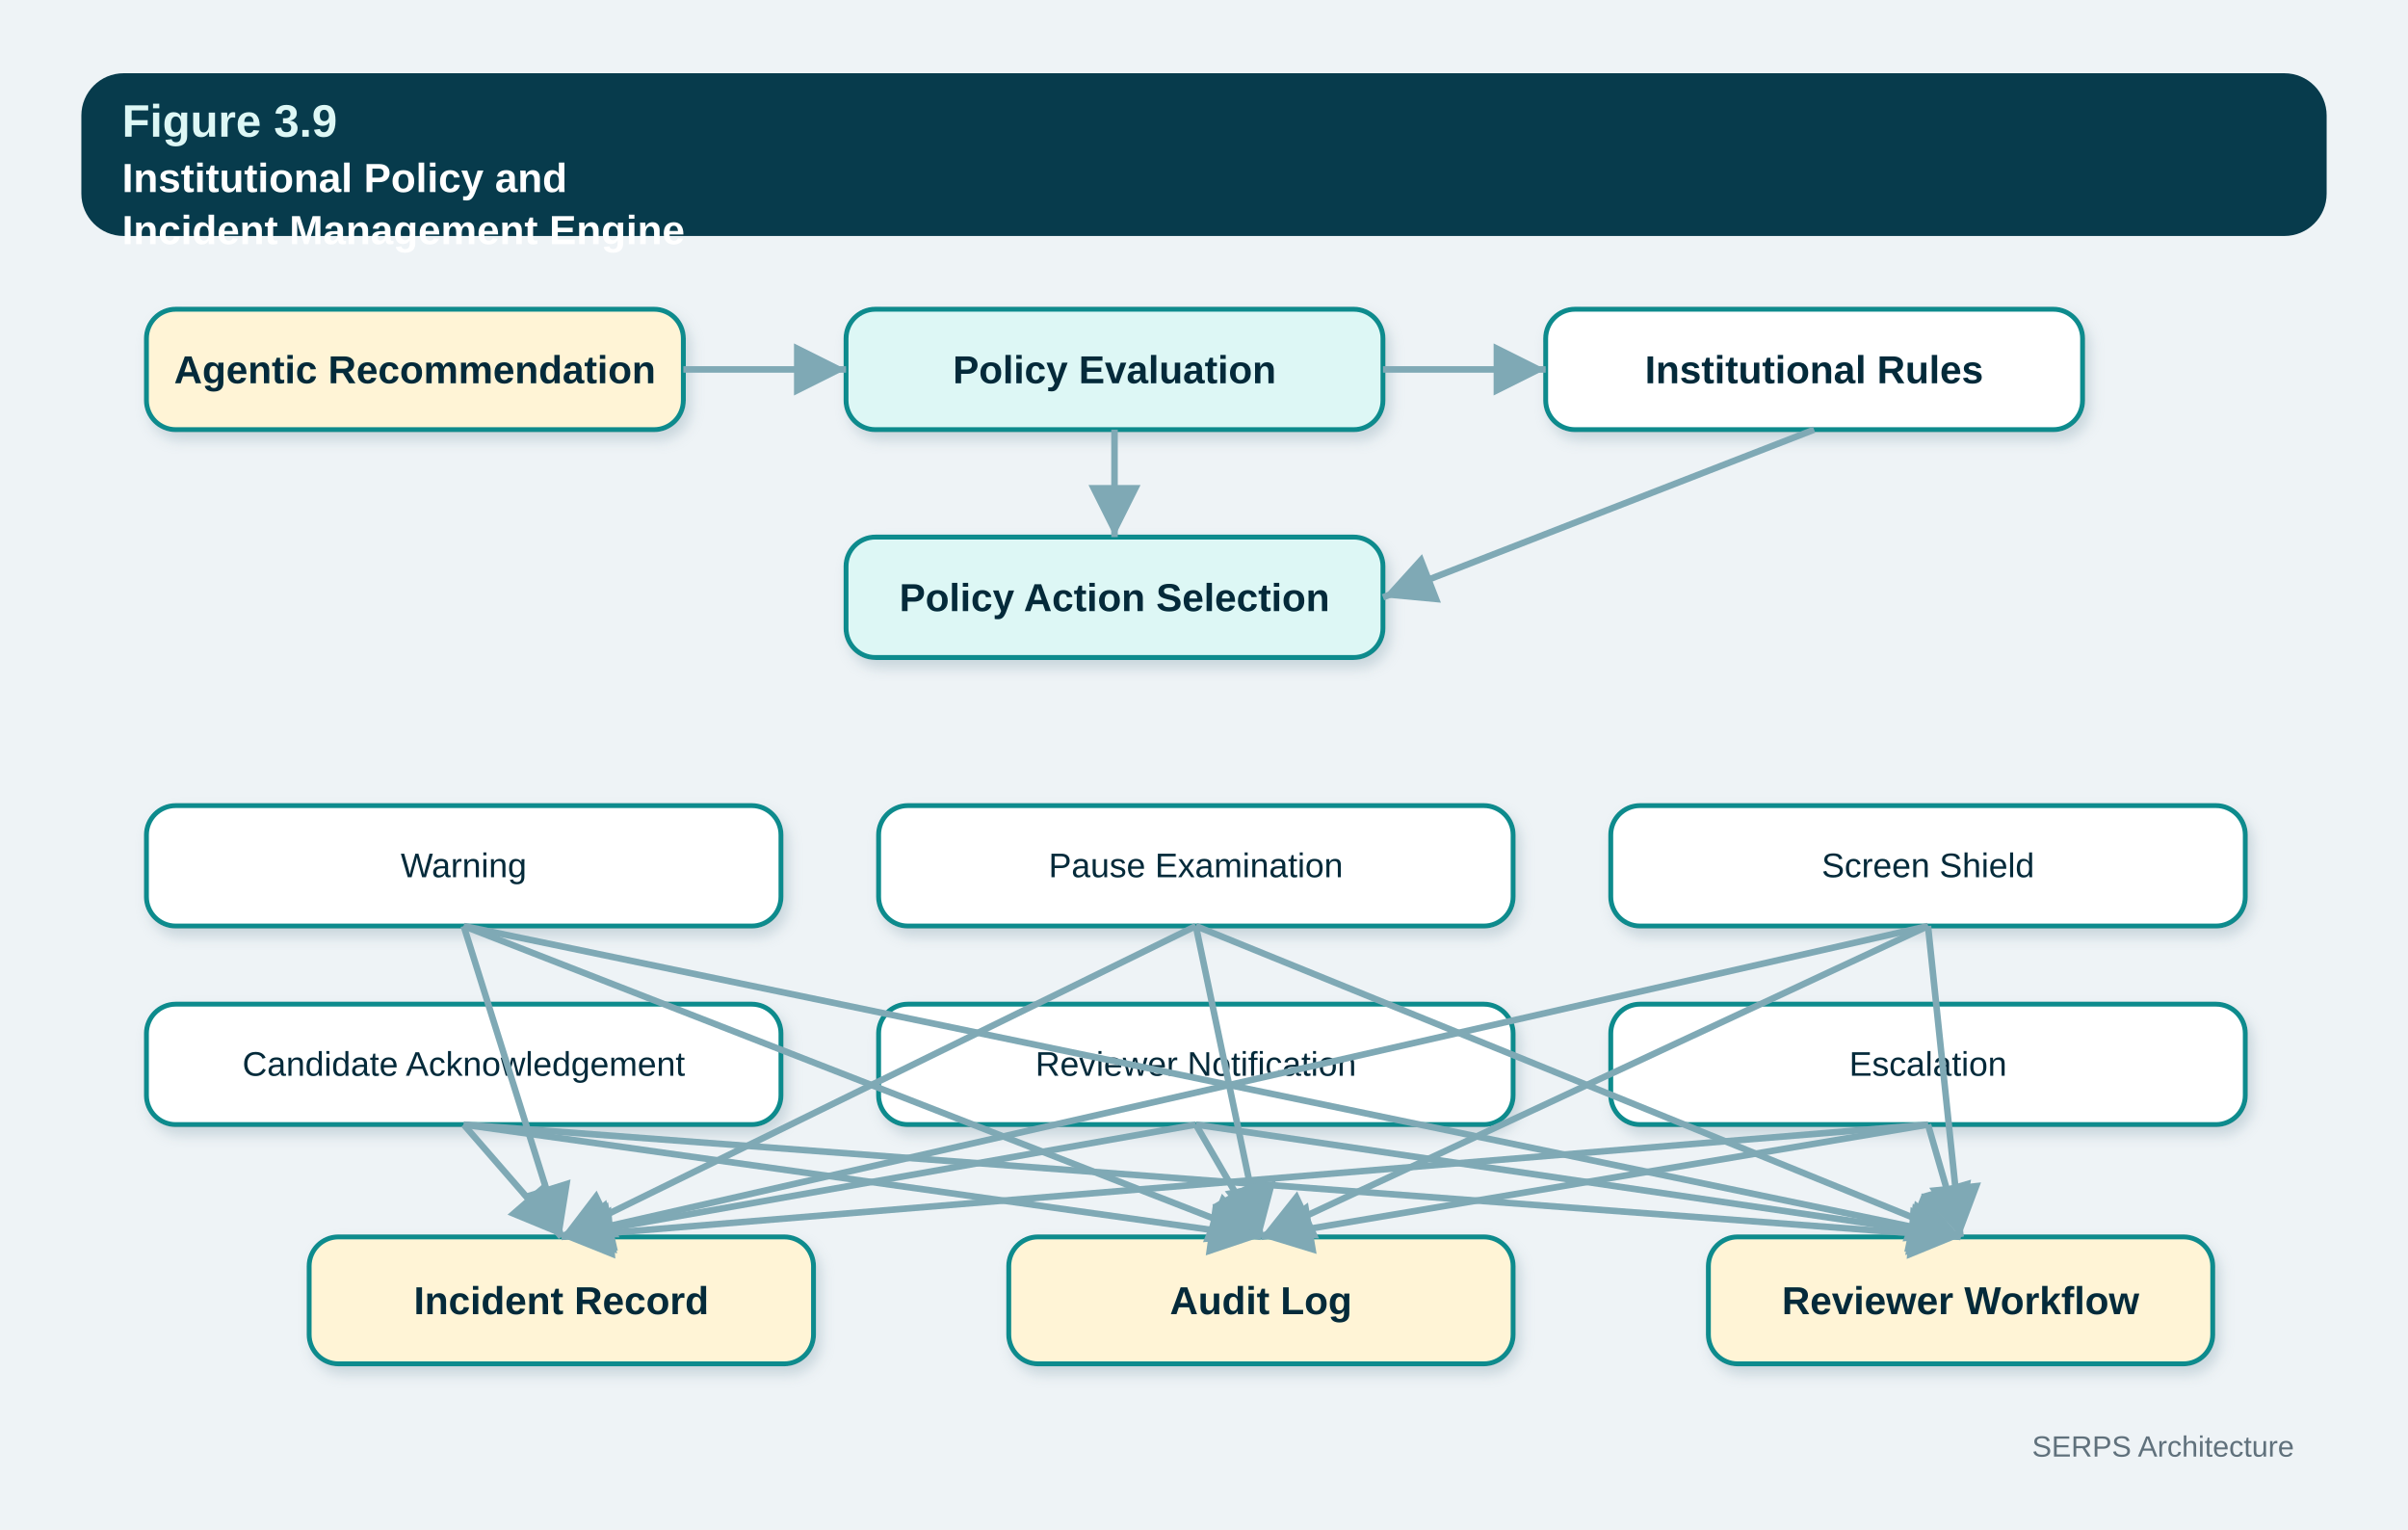
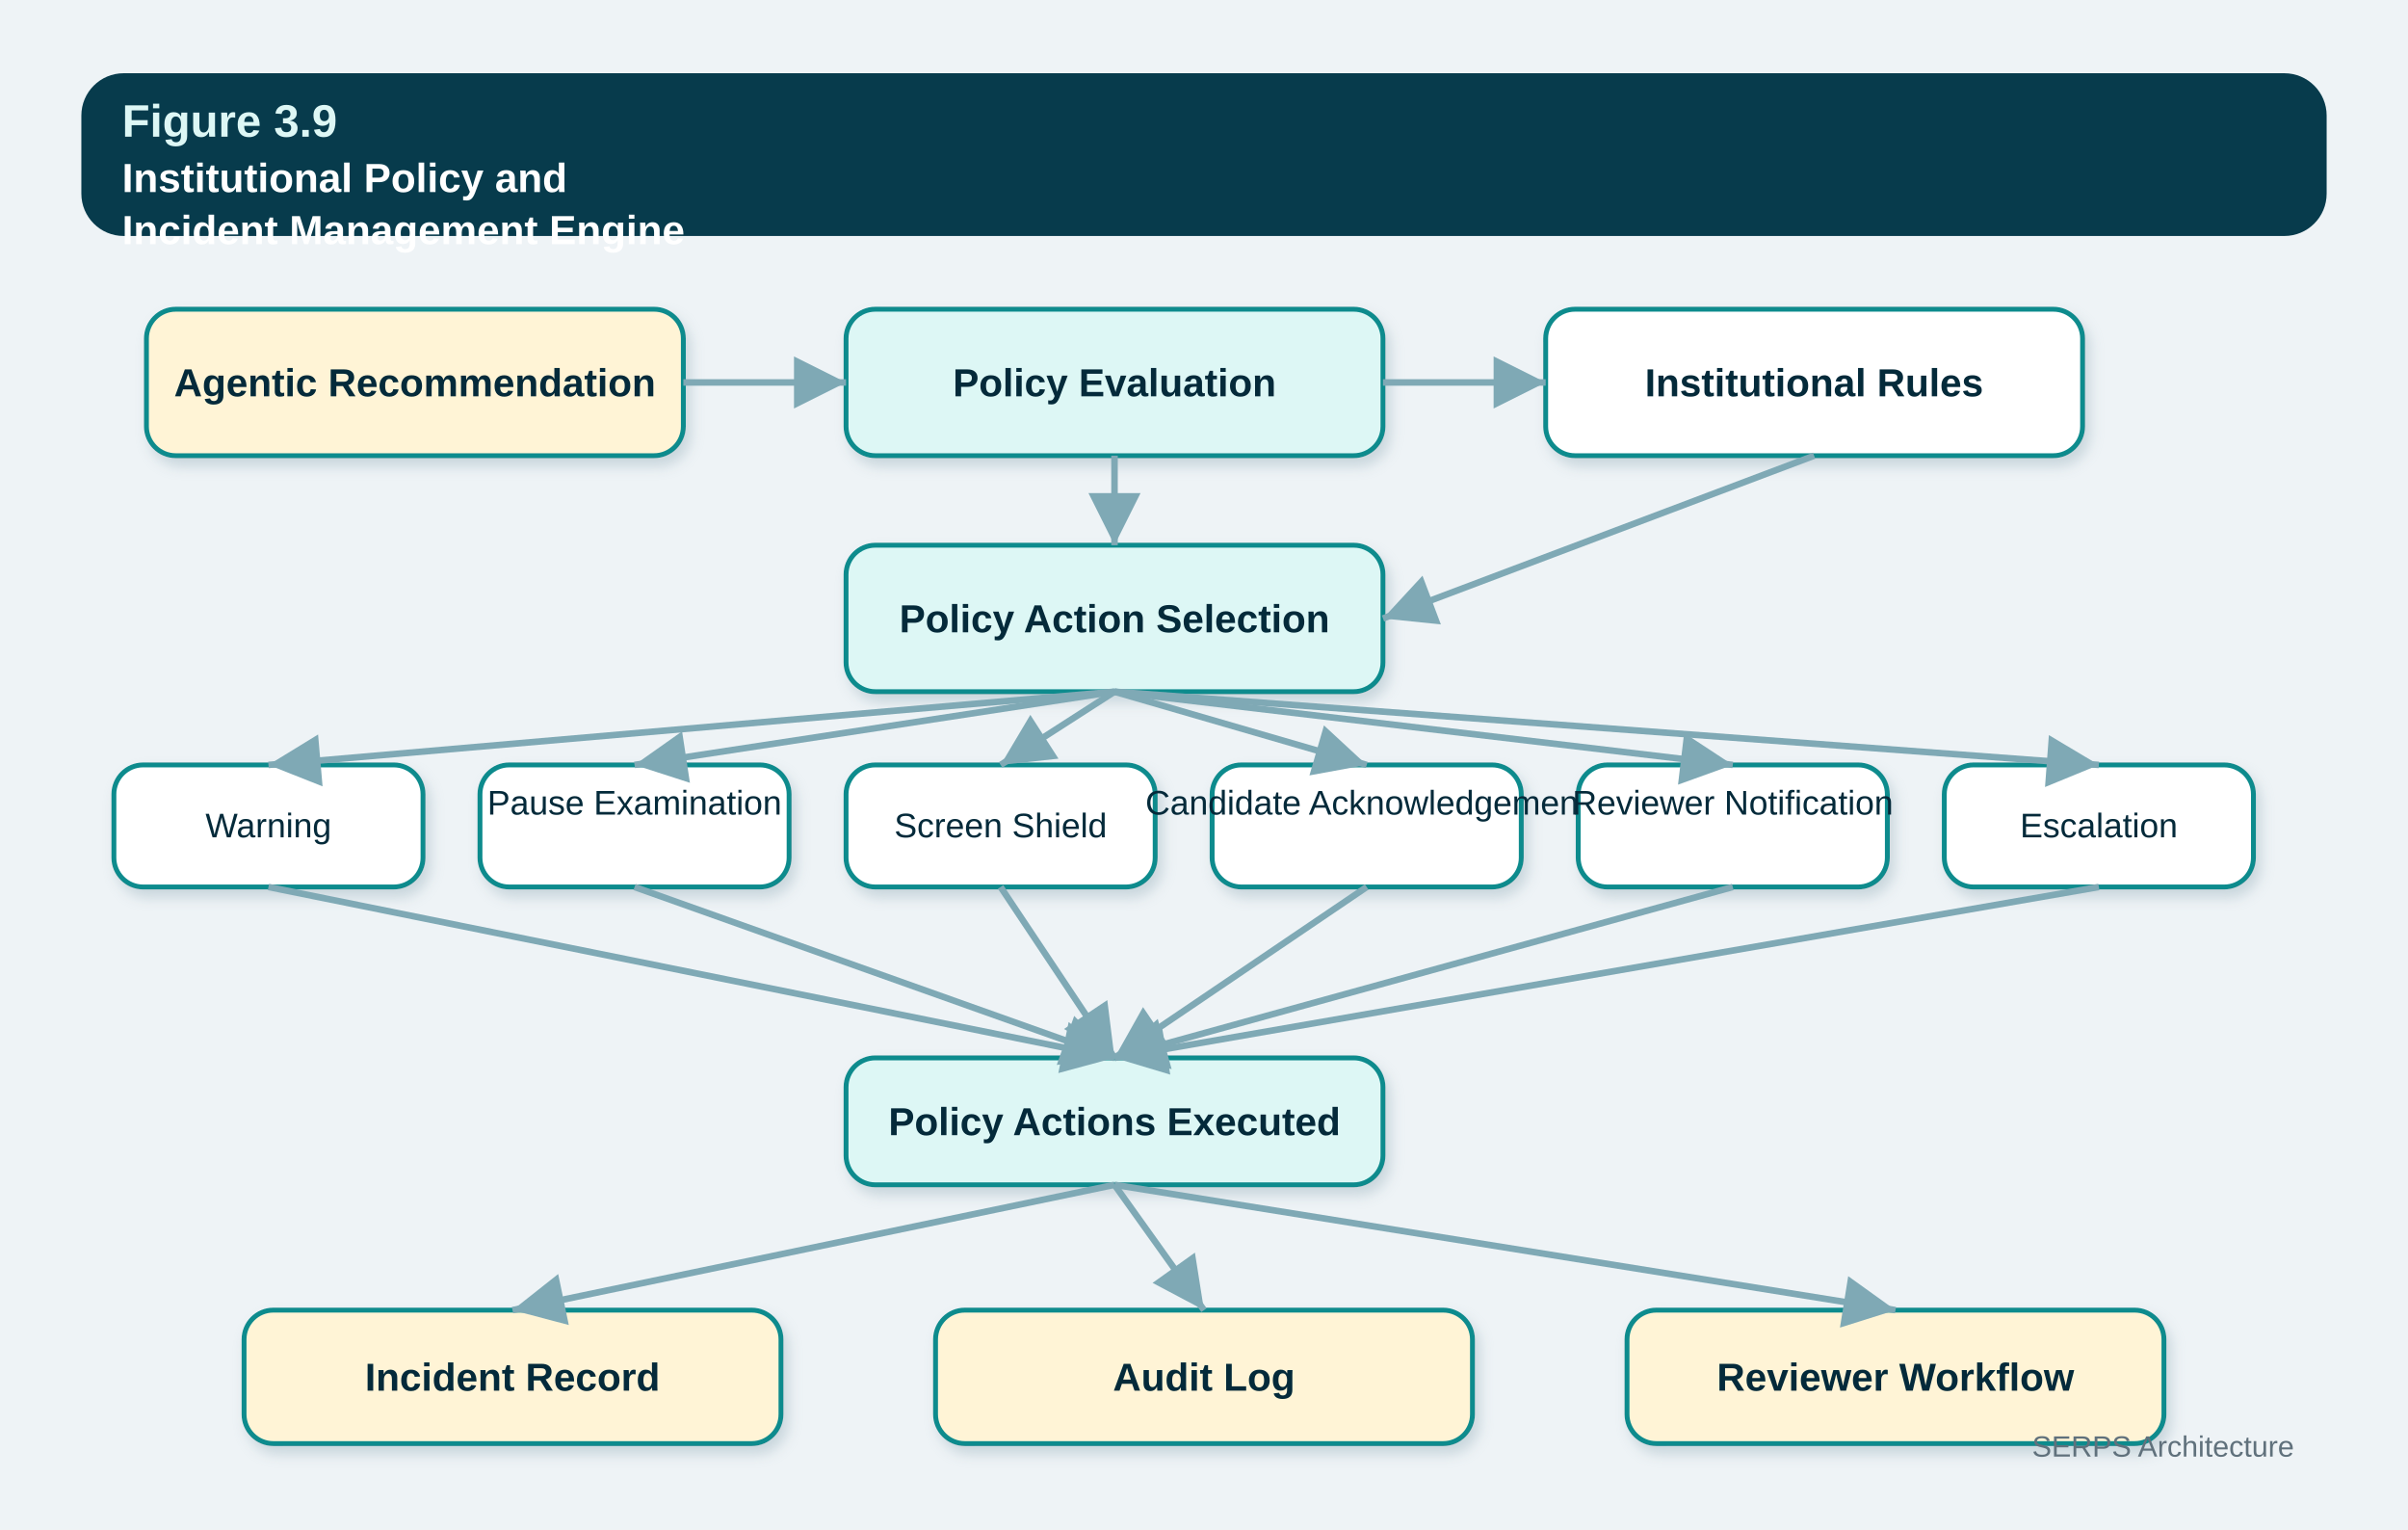
<svg xmlns="http://www.w3.org/2000/svg" width="1480" height="940" viewBox="0 0 1480 940">
  <defs>
    <marker id="arrow" markerWidth="12" markerHeight="12" refX="10" refY="6" orient="auto" markerUnits="strokeWidth">
      <path d="M2,2 L10,6 L2,10 z" fill="#7FA9B5" />
    </marker>
    <filter id="shadow" x="-20%" y="-20%" width="140%" height="140%">
      <feDropShadow dx="3" dy="5" stdDeviation="4" flood-color="#9AB2BD" flood-opacity="0.45" />
    </filter>
  </defs>
  <rect width="1480" height="940" fill="#EEF3F6" />
  <rect x="50" y="45" width="1380" height="100" rx="26" fill="#073B4C" />
  <text x="75.0" y="84.0" text-anchor="start" font-family="Segoe UI, Arial, sans-serif" font-size="28" font-weight="700" fill="#DDF7F5">Figure 3.9</text>
  <text x="75.0" y="118.0" text-anchor="start" font-family="Segoe UI, Arial, sans-serif" font-size="25" font-weight="700" fill="#FFFFFF">Institutional Policy and</text>
  <text x="75.0" y="150.0" text-anchor="start" font-family="Segoe UI, Arial, sans-serif" font-size="25" font-weight="700" fill="#FFFFFF">Incident Management Engine</text>
-   <rect x="90" y="190" width="330" height="74" rx="18" fill="#FFF4D6" stroke="#0F8B8D" stroke-width="3" filter="url(#shadow)" />
-   <text x="255.0" y="235.5" text-anchor="middle" font-family="Segoe UI, Arial, sans-serif" font-size="24" font-weight="700" fill="#042A3A">Agentic Recommendation</text>
-   <rect x="520" y="190" width="330" height="74" rx="18" fill="#DDF7F5" stroke="#0F8B8D" stroke-width="3" filter="url(#shadow)" />
-   <text x="685.0" y="235.5" text-anchor="middle" font-family="Segoe UI, Arial, sans-serif" font-size="24" font-weight="700" fill="#042A3A">Policy Evaluation</text>
-   <rect x="950" y="190" width="330" height="74" rx="18" fill="#FFFFFF" stroke="#0F8B8D" stroke-width="3" filter="url(#shadow)" />
-   <text x="1115.0" y="235.5" text-anchor="middle" font-family="Segoe UI, Arial, sans-serif" font-size="24" font-weight="700" fill="#042A3A">Institutional Rules</text>
-   <rect x="520" y="330" width="330" height="74" rx="18" fill="#DDF7F5" stroke="#0F8B8D" stroke-width="3" filter="url(#shadow)" />
-   <text x="685.0" y="375.5" text-anchor="middle" font-family="Segoe UI, Arial, sans-serif" font-size="24" font-weight="700" fill="#042A3A">Policy Action Selection</text>
-   <rect x="90" y="495" width="390" height="74" rx="18" fill="#FFFFFF" stroke="#0F8B8D" stroke-width="3" filter="url(#shadow)" />
-   <text x="285.0" y="539.0" text-anchor="middle" font-family="Segoe UI, Arial, sans-serif" font-size="21" font-weight="500" fill="#042A3A">Warning</text>
-   <rect x="540" y="495" width="390" height="74" rx="18" fill="#FFFFFF" stroke="#0F8B8D" stroke-width="3" filter="url(#shadow)" />
-   <text x="735.0" y="539.0" text-anchor="middle" font-family="Segoe UI, Arial, sans-serif" font-size="21" font-weight="500" fill="#042A3A">Pause Examination</text>
-   <rect x="990" y="495" width="390" height="74" rx="18" fill="#FFFFFF" stroke="#0F8B8D" stroke-width="3" filter="url(#shadow)" />
-   <text x="1185.0" y="539.0" text-anchor="middle" font-family="Segoe UI, Arial, sans-serif" font-size="21" font-weight="500" fill="#042A3A">Screen Shield</text>
-   <rect x="90" y="617" width="390" height="74" rx="18" fill="#FFFFFF" stroke="#0F8B8D" stroke-width="3" filter="url(#shadow)" />
-   <text x="285.0" y="661.0" text-anchor="middle" font-family="Segoe UI, Arial, sans-serif" font-size="21" font-weight="500" fill="#042A3A">Candidate Acknowledgement</text>
-   <rect x="540" y="617" width="390" height="74" rx="18" fill="#FFFFFF" stroke="#0F8B8D" stroke-width="3" filter="url(#shadow)" />
-   <text x="735.0" y="661.0" text-anchor="middle" font-family="Segoe UI, Arial, sans-serif" font-size="21" font-weight="500" fill="#042A3A">Reviewer Notification</text>
-   <rect x="990" y="617" width="390" height="74" rx="18" fill="#FFFFFF" stroke="#0F8B8D" stroke-width="3" filter="url(#shadow)" />
-   <text x="1185.0" y="661.0" text-anchor="middle" font-family="Segoe UI, Arial, sans-serif" font-size="21" font-weight="500" fill="#042A3A">Escalation</text>
-   <rect x="190" y="760" width="310" height="78" rx="18" fill="#FFF4D6" stroke="#0F8B8D" stroke-width="3" filter="url(#shadow)" />
-   <text x="345.0" y="807.5" text-anchor="middle" font-family="Segoe UI, Arial, sans-serif" font-size="24" font-weight="700" fill="#042A3A">Incident Record</text>
-   <rect x="620" y="760" width="310" height="78" rx="18" fill="#FFF4D6" stroke="#0F8B8D" stroke-width="3" filter="url(#shadow)" />
-   <text x="775.0" y="807.5" text-anchor="middle" font-family="Segoe UI, Arial, sans-serif" font-size="24" font-weight="700" fill="#042A3A">Audit Log</text>
-   <rect x="1050" y="760" width="310" height="78" rx="18" fill="#FFF4D6" stroke="#0F8B8D" stroke-width="3" filter="url(#shadow)" />
-   <text x="1205.0" y="807.5" text-anchor="middle" font-family="Segoe UI, Arial, sans-serif" font-size="24" font-weight="700" fill="#042A3A">Reviewer Workflow</text>
-   <line x1="420" y1="227" x2="520" y2="227" stroke="#7FA9B5" stroke-width="4" marker-end="url(#arrow)" />
-   <line x1="850" y1="227" x2="950" y2="227" stroke="#7FA9B5" stroke-width="4" marker-end="url(#arrow)" />
-   <line x1="685" y1="264" x2="685" y2="330" stroke="#7FA9B5" stroke-width="4" marker-end="url(#arrow)" />
-   <line x1="1115" y1="264" x2="850" y2="367" stroke="#7FA9B5" stroke-width="4" marker-end="url(#arrow)" />
-   <line x1="285" y1="569" x2="345" y2="760" stroke="#7FA9B5" stroke-width="4" marker-end="url(#arrow)" />
-   <line x1="285" y1="569" x2="775" y2="760" stroke="#7FA9B5" stroke-width="4" marker-end="url(#arrow)" />
-   <line x1="285" y1="569" x2="1205" y2="760" stroke="#7FA9B5" stroke-width="4" marker-end="url(#arrow)" />
-   <line x1="735" y1="569" x2="345" y2="760" stroke="#7FA9B5" stroke-width="4" marker-end="url(#arrow)" />
-   <line x1="735" y1="569" x2="775" y2="760" stroke="#7FA9B5" stroke-width="4" marker-end="url(#arrow)" />
-   <line x1="735" y1="569" x2="1205" y2="760" stroke="#7FA9B5" stroke-width="4" marker-end="url(#arrow)" />
-   <line x1="1185" y1="569" x2="345" y2="760" stroke="#7FA9B5" stroke-width="4" marker-end="url(#arrow)" />
-   <line x1="1185" y1="569" x2="775" y2="760" stroke="#7FA9B5" stroke-width="4" marker-end="url(#arrow)" />
-   <line x1="1185" y1="569" x2="1205" y2="760" stroke="#7FA9B5" stroke-width="4" marker-end="url(#arrow)" />
-   <line x1="285" y1="691" x2="345" y2="760" stroke="#7FA9B5" stroke-width="4" marker-end="url(#arrow)" />
-   <line x1="285" y1="691" x2="775" y2="760" stroke="#7FA9B5" stroke-width="4" marker-end="url(#arrow)" />
-   <line x1="285" y1="691" x2="1205" y2="760" stroke="#7FA9B5" stroke-width="4" marker-end="url(#arrow)" />
-   <line x1="735" y1="691" x2="345" y2="760" stroke="#7FA9B5" stroke-width="4" marker-end="url(#arrow)" />
-   <line x1="735" y1="691" x2="775" y2="760" stroke="#7FA9B5" stroke-width="4" marker-end="url(#arrow)" />
-   <line x1="735" y1="691" x2="1205" y2="760" stroke="#7FA9B5" stroke-width="4" marker-end="url(#arrow)" />
-   <line x1="1185" y1="691" x2="345" y2="760" stroke="#7FA9B5" stroke-width="4" marker-end="url(#arrow)" />
-   <line x1="1185" y1="691" x2="775" y2="760" stroke="#7FA9B5" stroke-width="4" marker-end="url(#arrow)" />
-   <line x1="1185" y1="691" x2="1205" y2="760" stroke="#7FA9B5" stroke-width="4" marker-end="url(#arrow)" />
+   <rect x="90" y="190" width="330" height="90" rx="18" fill="#FFF4D6" stroke="#0F8B8D" stroke-width="3" filter="url(#shadow)" />
+   <text x="255.0" y="243.5" text-anchor="middle" font-family="Segoe UI, Arial, sans-serif" font-size="24" font-weight="700" fill="#042A3A">Agentic Recommendation</text>
+   <rect x="520" y="190" width="330" height="90" rx="18" fill="#DDF7F5" stroke="#0F8B8D" stroke-width="3" filter="url(#shadow)" />
+   <text x="685.0" y="243.5" text-anchor="middle" font-family="Segoe UI, Arial, sans-serif" font-size="24" font-weight="700" fill="#042A3A">Policy Evaluation</text>
+   <rect x="950" y="190" width="330" height="90" rx="18" fill="#FFFFFF" stroke="#0F8B8D" stroke-width="3" filter="url(#shadow)" />
+   <text x="1115.0" y="243.5" text-anchor="middle" font-family="Segoe UI, Arial, sans-serif" font-size="24" font-weight="700" fill="#042A3A">Institutional Rules</text>
+   <rect x="520" y="335" width="330" height="90" rx="18" fill="#DDF7F5" stroke="#0F8B8D" stroke-width="3" filter="url(#shadow)" />
+   <text x="685.0" y="388.5" text-anchor="middle" font-family="Segoe UI, Arial, sans-serif" font-size="24" font-weight="700" fill="#042A3A">Policy Action Selection</text>
+   <rect x="520" y="650" width="330" height="78" rx="18" fill="#DDF7F5" stroke="#0F8B8D" stroke-width="3" filter="url(#shadow)" />
+   <text x="685.0" y="697.5" text-anchor="middle" font-family="Segoe UI, Arial, sans-serif" font-size="24" font-weight="700" fill="#042A3A">Policy Actions Executed</text>
+   <rect x="70" y="470" width="190" height="75" rx="18" fill="#FFFFFF" stroke="#0F8B8D" stroke-width="3" filter="url(#shadow)" />
+   <text x="165.0" y="514.5" text-anchor="middle" font-family="Segoe UI, Arial, sans-serif" font-size="21" font-weight="500" fill="#042A3A">Warning</text>
+   <rect x="295" y="470" width="190" height="75" rx="18" fill="#FFFFFF" stroke="#0F8B8D" stroke-width="3" filter="url(#shadow)" />
+   <text x="390.0" y="500.5" text-anchor="middle" font-family="Segoe UI, Arial, sans-serif" font-size="21" font-weight="500" fill="#042A3A">Pause Examination</text>
+   <rect x="520" y="470" width="190" height="75" rx="18" fill="#FFFFFF" stroke="#0F8B8D" stroke-width="3" filter="url(#shadow)" />
+   <text x="615.0" y="514.5" text-anchor="middle" font-family="Segoe UI, Arial, sans-serif" font-size="21" font-weight="500" fill="#042A3A">Screen Shield</text>
+   <rect x="745" y="470" width="190" height="75" rx="18" fill="#FFFFFF" stroke="#0F8B8D" stroke-width="3" filter="url(#shadow)" />
+   <text x="840.0" y="500.5" text-anchor="middle" font-family="Segoe UI, Arial, sans-serif" font-size="21" font-weight="500" fill="#042A3A">Candidate Acknowledgement</text>
+   <rect x="970" y="470" width="190" height="75" rx="18" fill="#FFFFFF" stroke="#0F8B8D" stroke-width="3" filter="url(#shadow)" />
+   <text x="1065.0" y="500.5" text-anchor="middle" font-family="Segoe UI, Arial, sans-serif" font-size="21" font-weight="500" fill="#042A3A">Reviewer Notification</text>
+   <rect x="1195" y="470" width="190" height="75" rx="18" fill="#FFFFFF" stroke="#0F8B8D" stroke-width="3" filter="url(#shadow)" />
+   <text x="1290.0" y="514.5" text-anchor="middle" font-family="Segoe UI, Arial, sans-serif" font-size="21" font-weight="500" fill="#042A3A">Escalation</text>
+   <rect x="150" y="805" width="330" height="82" rx="18" fill="#FFF4D6" stroke="#0F8B8D" stroke-width="3" filter="url(#shadow)" />
+   <text x="315.0" y="854.5" text-anchor="middle" font-family="Segoe UI, Arial, sans-serif" font-size="24" font-weight="700" fill="#042A3A">Incident Record</text>
+   <rect x="575" y="805" width="330" height="82" rx="18" fill="#FFF4D6" stroke="#0F8B8D" stroke-width="3" filter="url(#shadow)" />
+   <text x="740.0" y="854.5" text-anchor="middle" font-family="Segoe UI, Arial, sans-serif" font-size="24" font-weight="700" fill="#042A3A">Audit Log</text>
+   <rect x="1000" y="805" width="330" height="82" rx="18" fill="#FFF4D6" stroke="#0F8B8D" stroke-width="3" filter="url(#shadow)" />
+   <text x="1165.0" y="854.5" text-anchor="middle" font-family="Segoe UI, Arial, sans-serif" font-size="24" font-weight="700" fill="#042A3A">Reviewer Workflow</text>
+   <line x1="420" y1="235" x2="520" y2="235" stroke="#7FA9B5" stroke-width="4" marker-end="url(#arrow)" />
+   <line x1="850" y1="235" x2="950" y2="235" stroke="#7FA9B5" stroke-width="4" marker-end="url(#arrow)" />
+   <line x1="685" y1="280" x2="685" y2="335" stroke="#7FA9B5" stroke-width="4" marker-end="url(#arrow)" />
+   <line x1="1115" y1="280" x2="850" y2="380" stroke="#7FA9B5" stroke-width="4" marker-end="url(#arrow)" />
+   <line x1="685" y1="425" x2="165" y2="470" stroke="#7FA9B5" stroke-width="4" marker-end="url(#arrow)" />
+   <line x1="165" y1="545" x2="685" y2="650" stroke="#7FA9B5" stroke-width="4" marker-end="url(#arrow)" />
+   <line x1="685" y1="425" x2="390" y2="470" stroke="#7FA9B5" stroke-width="4" marker-end="url(#arrow)" />
+   <line x1="390" y1="545" x2="685" y2="650" stroke="#7FA9B5" stroke-width="4" marker-end="url(#arrow)" />
+   <line x1="685" y1="425" x2="615" y2="470" stroke="#7FA9B5" stroke-width="4" marker-end="url(#arrow)" />
+   <line x1="615" y1="545" x2="685" y2="650" stroke="#7FA9B5" stroke-width="4" marker-end="url(#arrow)" />
+   <line x1="685" y1="425" x2="840" y2="470" stroke="#7FA9B5" stroke-width="4" marker-end="url(#arrow)" />
+   <line x1="840" y1="545" x2="685" y2="650" stroke="#7FA9B5" stroke-width="4" marker-end="url(#arrow)" />
+   <line x1="685" y1="425" x2="1065" y2="470" stroke="#7FA9B5" stroke-width="4" marker-end="url(#arrow)" />
+   <line x1="1065" y1="545" x2="685" y2="650" stroke="#7FA9B5" stroke-width="4" marker-end="url(#arrow)" />
+   <line x1="685" y1="425" x2="1290" y2="470" stroke="#7FA9B5" stroke-width="4" marker-end="url(#arrow)" />
+   <line x1="1290" y1="545" x2="685" y2="650" stroke="#7FA9B5" stroke-width="4" marker-end="url(#arrow)" />
+   <line x1="685" y1="728" x2="315" y2="805" stroke="#7FA9B5" stroke-width="4" marker-end="url(#arrow)" />
+   <line x1="685" y1="728" x2="740" y2="805" stroke="#7FA9B5" stroke-width="4" marker-end="url(#arrow)" />
+   <line x1="685" y1="728" x2="1165" y2="805" stroke="#7FA9B5" stroke-width="4" marker-end="url(#arrow)" />
  <text x="1410.0" y="895.0" text-anchor="end" font-family="Segoe UI, Arial, sans-serif" font-size="18" font-weight="500" fill="#60717C">SERPS Architecture</text>
</svg>
